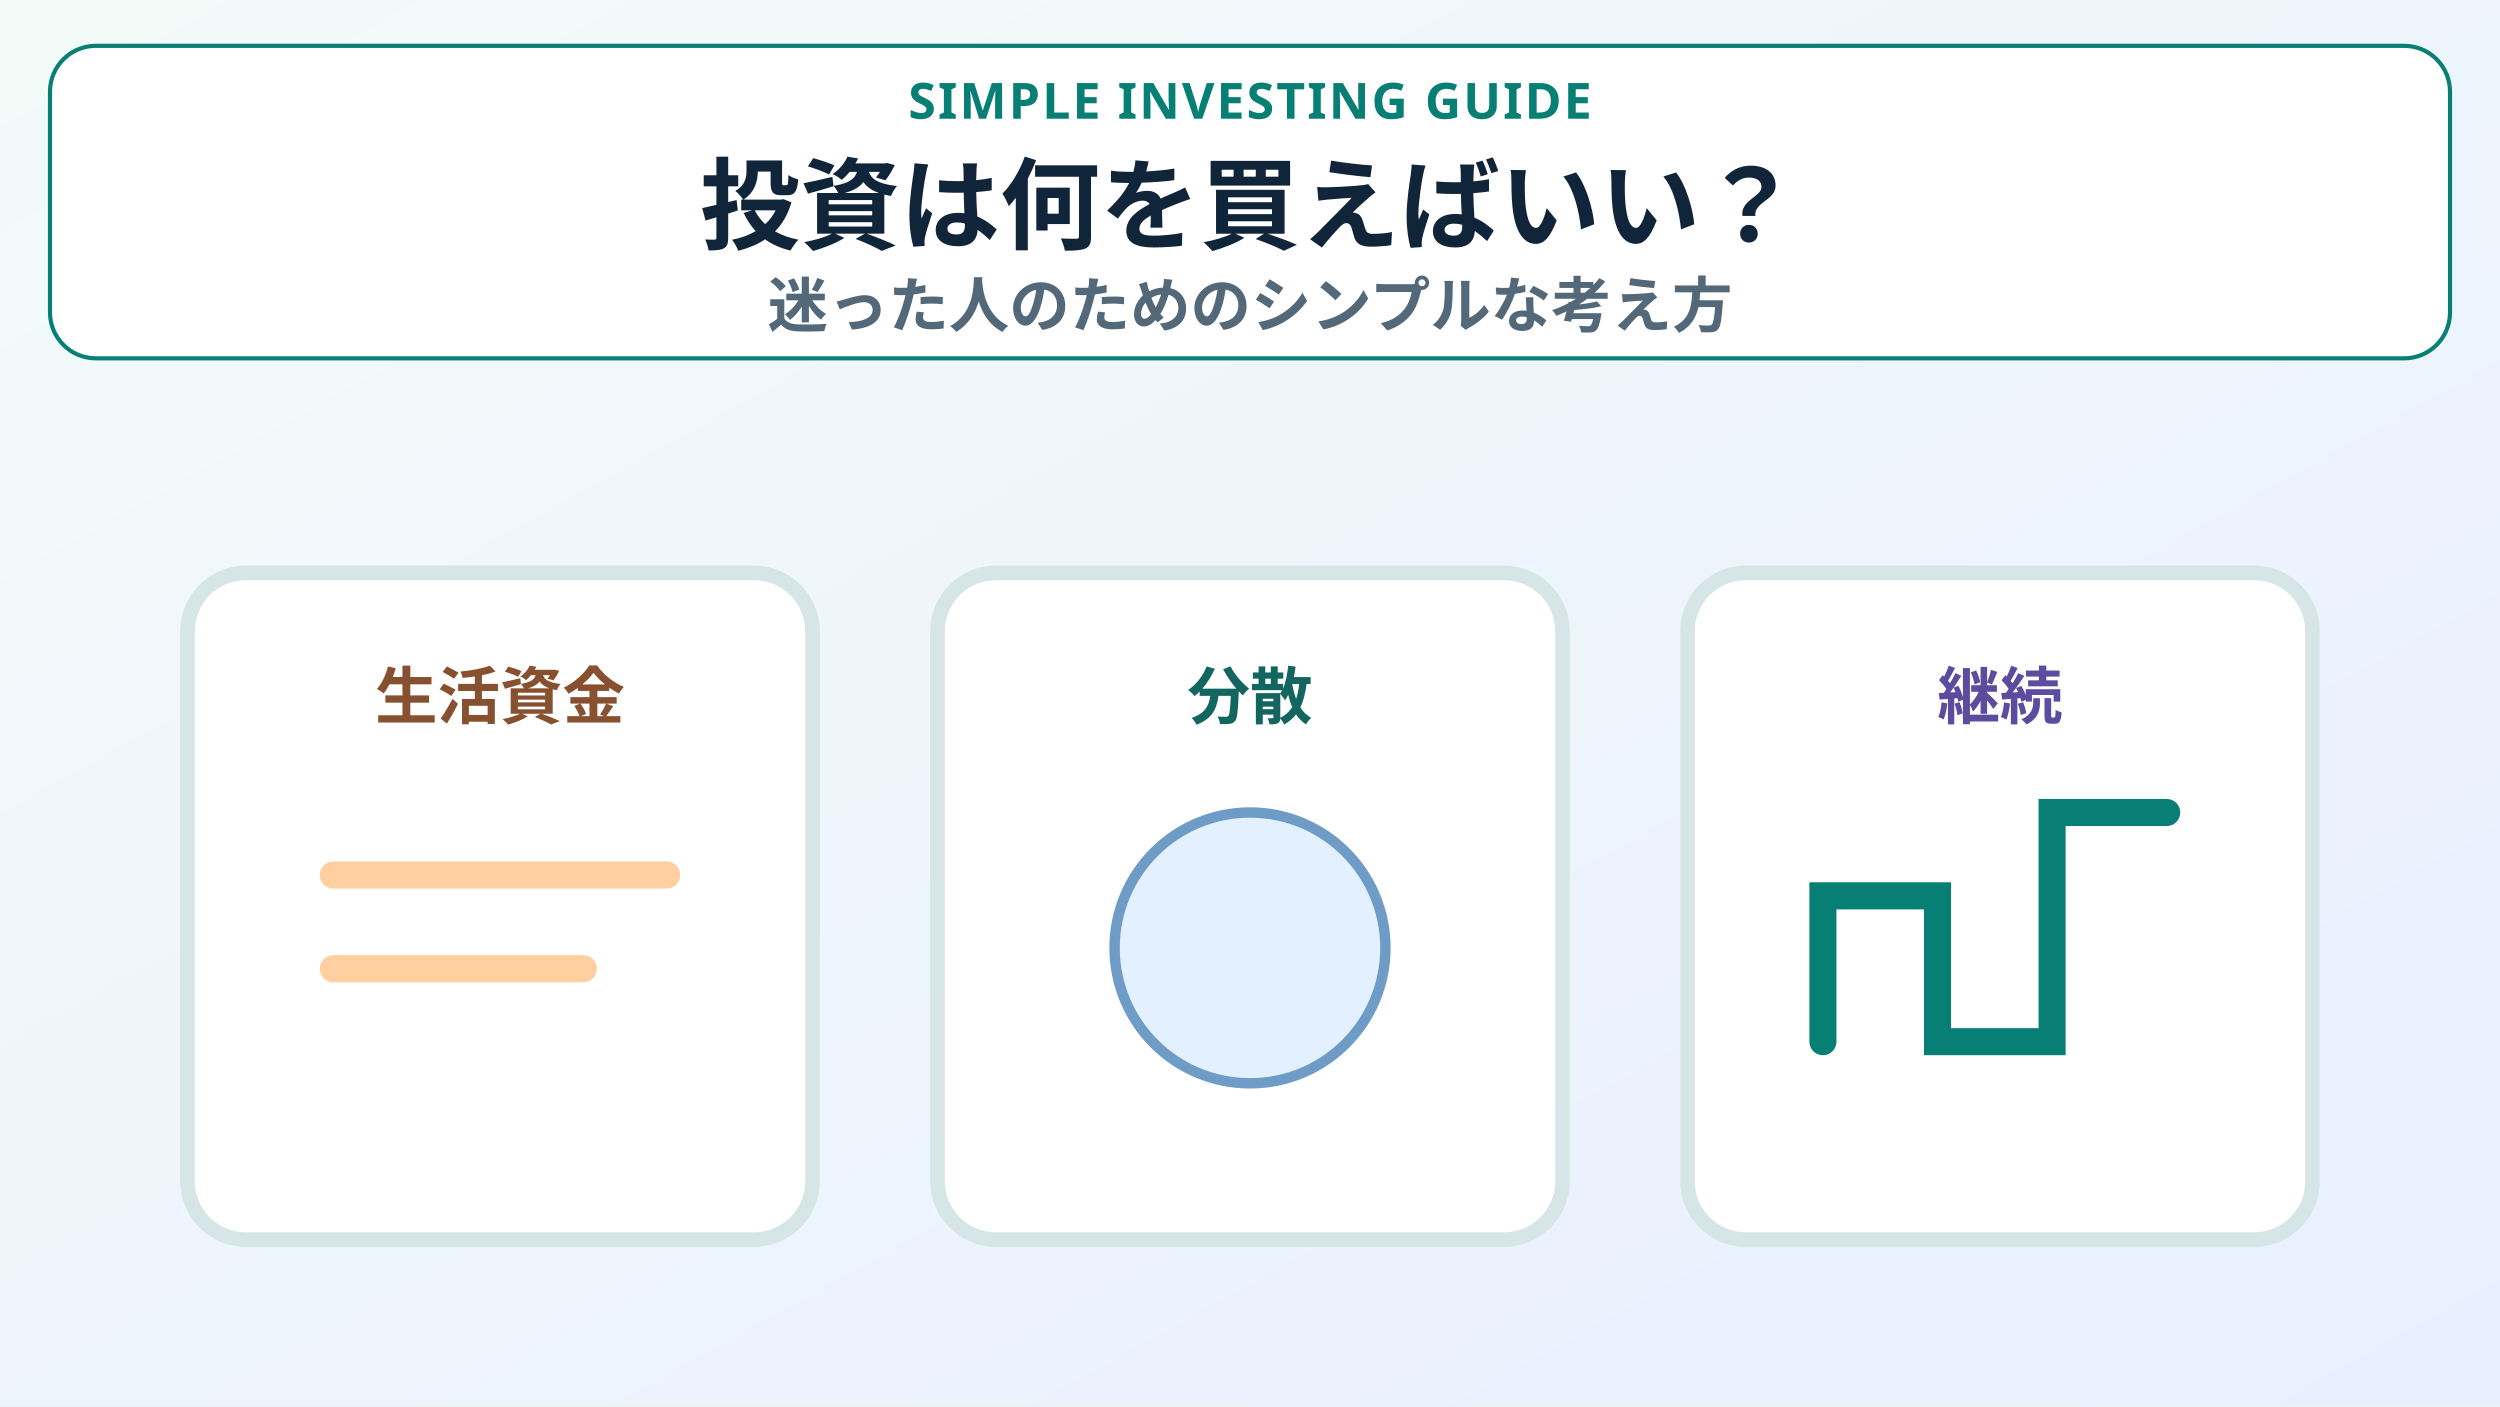
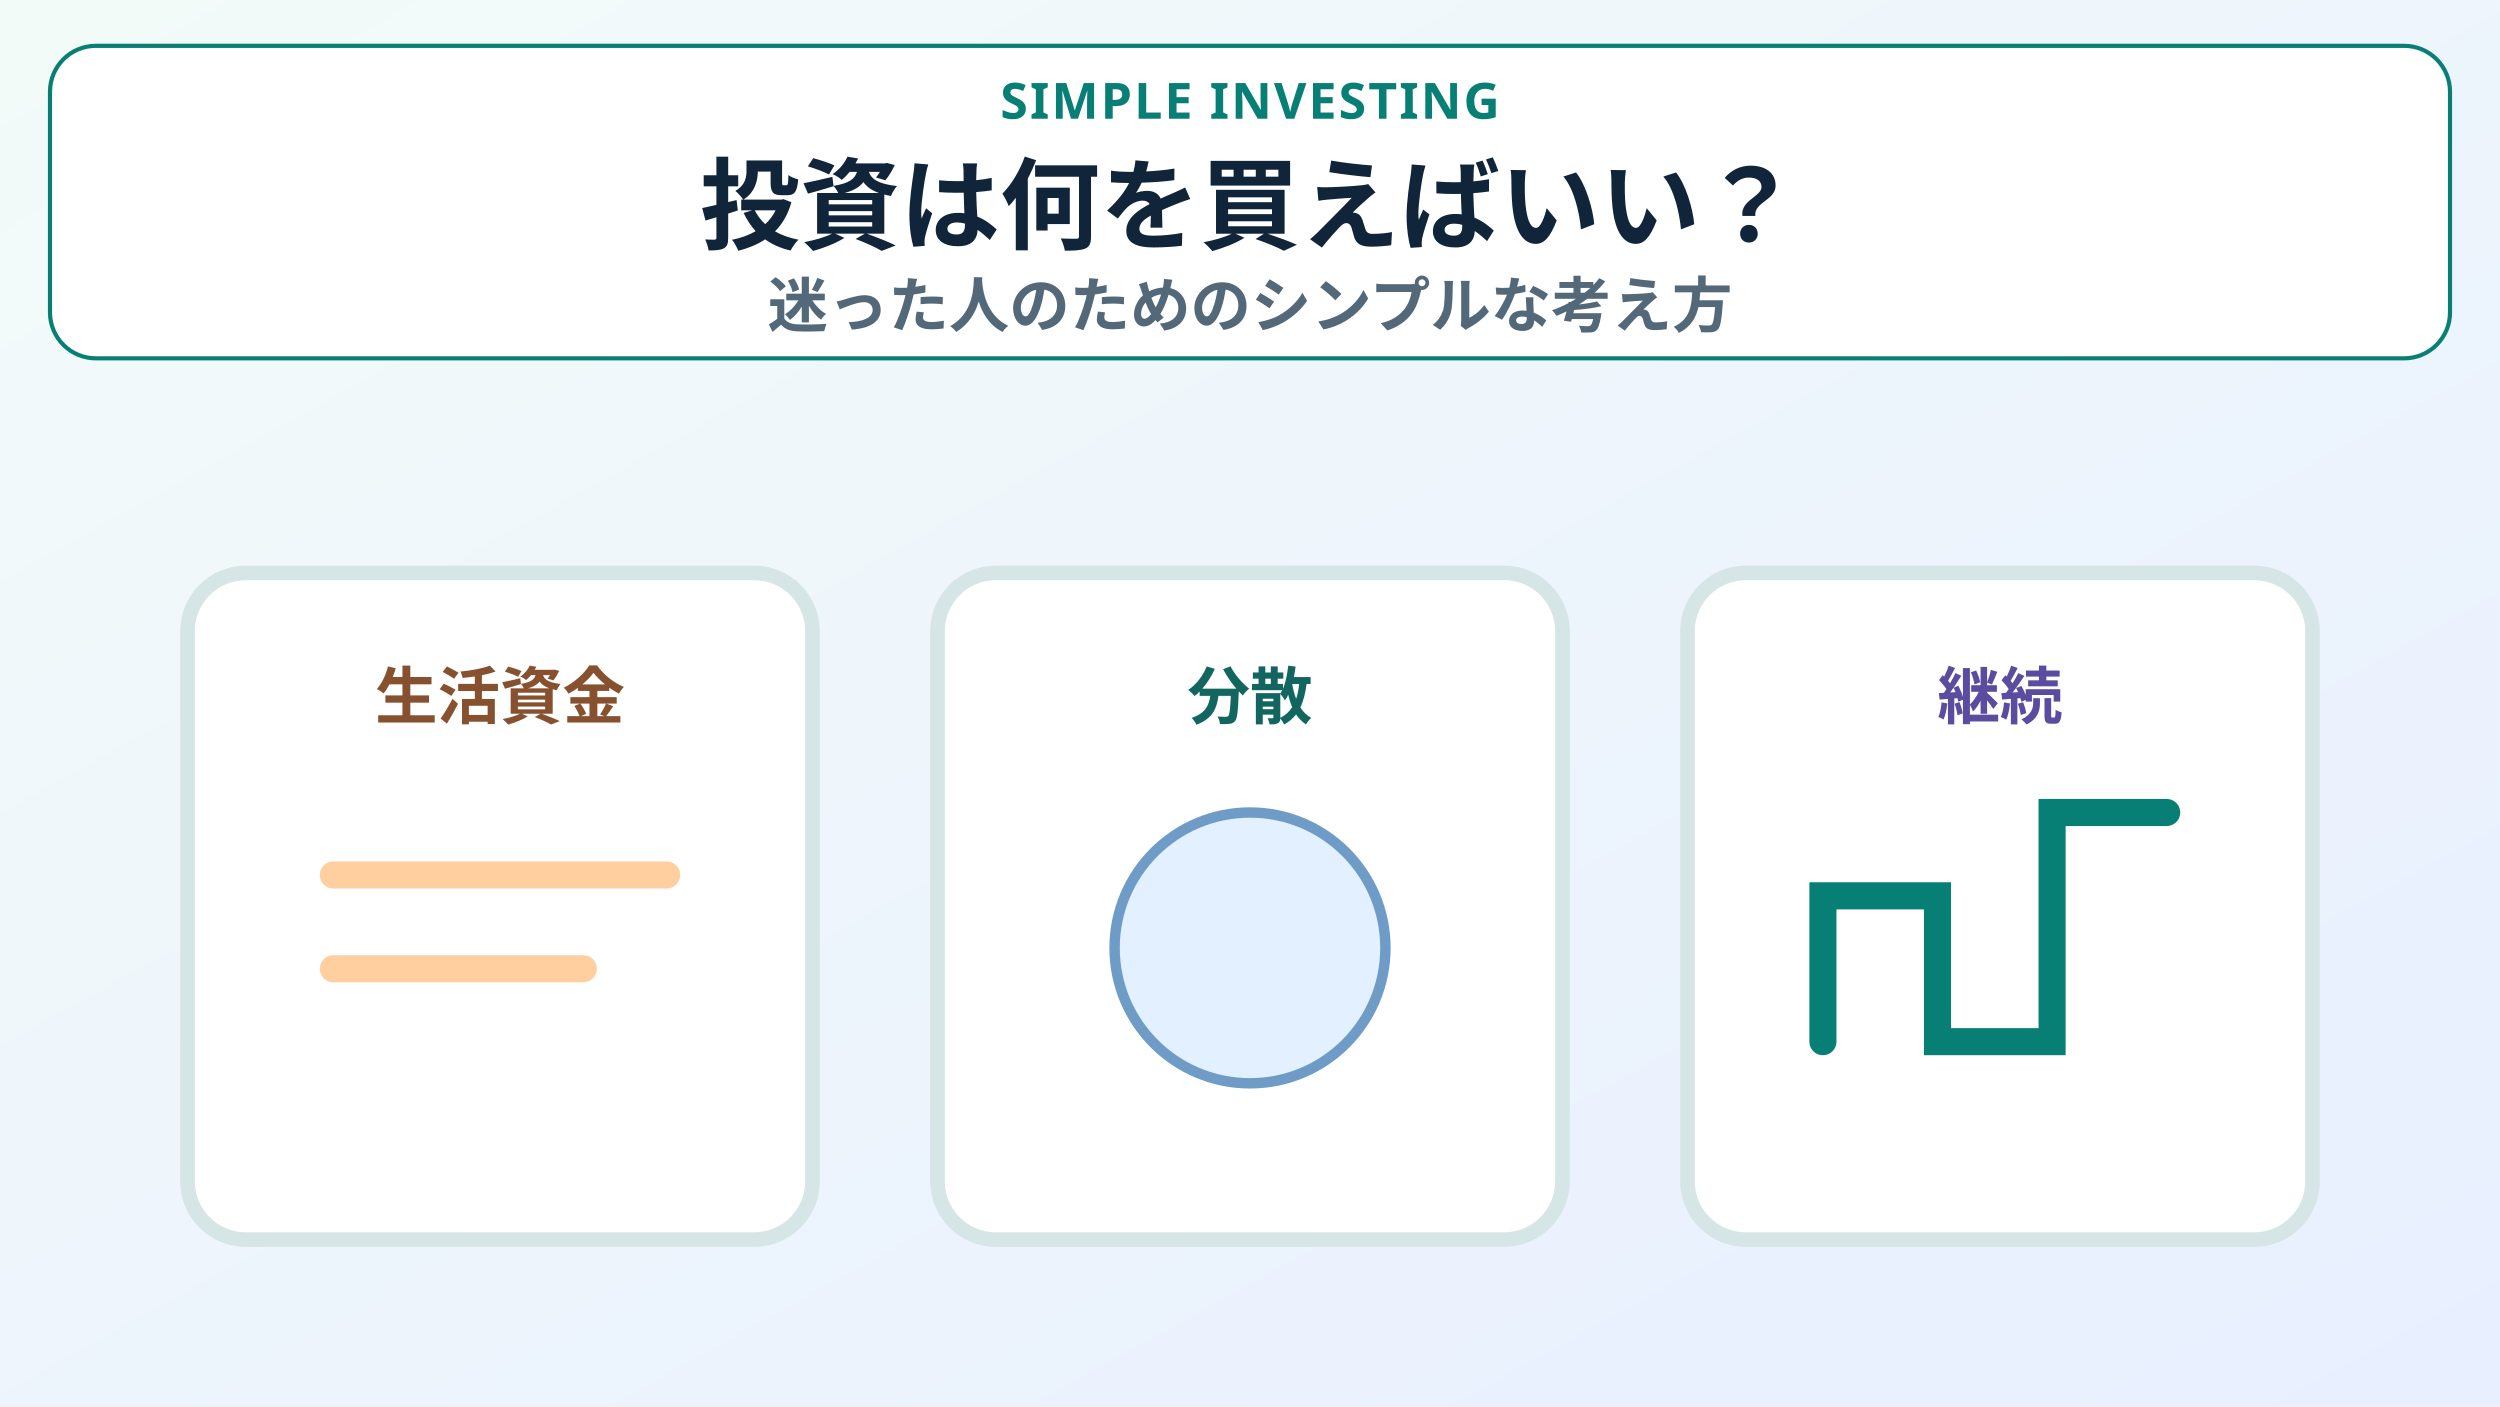
<svg xmlns="http://www.w3.org/2000/svg" width="1200" height="675" viewBox="0 0 1200 675" role="img" aria-labelledby="title desc">
  <defs>
    <linearGradient id="bg" x1="0" y1="0" x2="1" y2="1">
      <stop offset="0" stop-color="#f3fbf9" />
      <stop offset="1" stop-color="#e8efff" />
    </linearGradient>
    <linearGradient id="panel" x1="0" y1="0" x2="1" y2="1">
      <stop offset="0" stop-color="#ffffff" />
      <stop offset="1" stop-color="#f7fbfc" />
    </linearGradient>
  </defs>
  <rect width="1200" height="675" fill="url(#bg)" />
  <rect x="24" y="22" width="1152" height="150" rx="22" fill="#fff" stroke="#087f75" stroke-width="2" />
-   <text x="600" y="57" text-anchor="middle" font-family="sans-serif" font-size="24" font-weight="800" letter-spacing="1" fill="#087f75">SIMPLE INVESTING GUIDE</text>
+   <text x="600" y="57" text-anchor="middle" font-family="sans-serif" font-size="24" font-weight="800" letter-spacing="1" fill="#087f75">SIMPLE INVESTING</text>
  <text x="600" y="116" text-anchor="middle" font-family="sans-serif" font-size="48" font-weight="800" fill="#10243a">投資は何を買えばいい？</text>
  <text x="600" y="157" text-anchor="middle" font-family="sans-serif" font-size="29" font-weight="650" fill="#536879">迷った人のためのシンプルな考え方</text>
  <g>
    <rect x="90" y="275" width="300" height="320" rx="28" fill="#fff" stroke="#d6e5e6" stroke-width="7" />
    <rect x="450" y="275" width="300" height="320" rx="28" fill="#fff" stroke="#d6e5e6" stroke-width="7" />
    <rect x="810" y="275" width="300" height="320" rx="28" fill="#fff" stroke="#d6e5e6" stroke-width="7" />
    <g font-family="sans-serif" font-size="30" font-weight="800" text-anchor="middle">
      <text x="240" y="345" fill="#87512f">生活資金</text>
      <text x="600" y="345" fill="#12665f">分散</text>
      <text x="960" y="345" fill="#5b4ca0">継続</text>
    </g>
    <g stroke-width="13" stroke-linecap="round">
      <path d="M160 420h160M160 465h120" stroke="#ffcf9f" />
      <circle cx="600" cy="455" r="65" fill="#e2f0ff" stroke="#6e9cc7" stroke-width="5" />
      <path d="M875 500v-70h55v70h55v-110h55" fill="none" stroke="#087f75" />
    </g>
  </g>
</svg>
